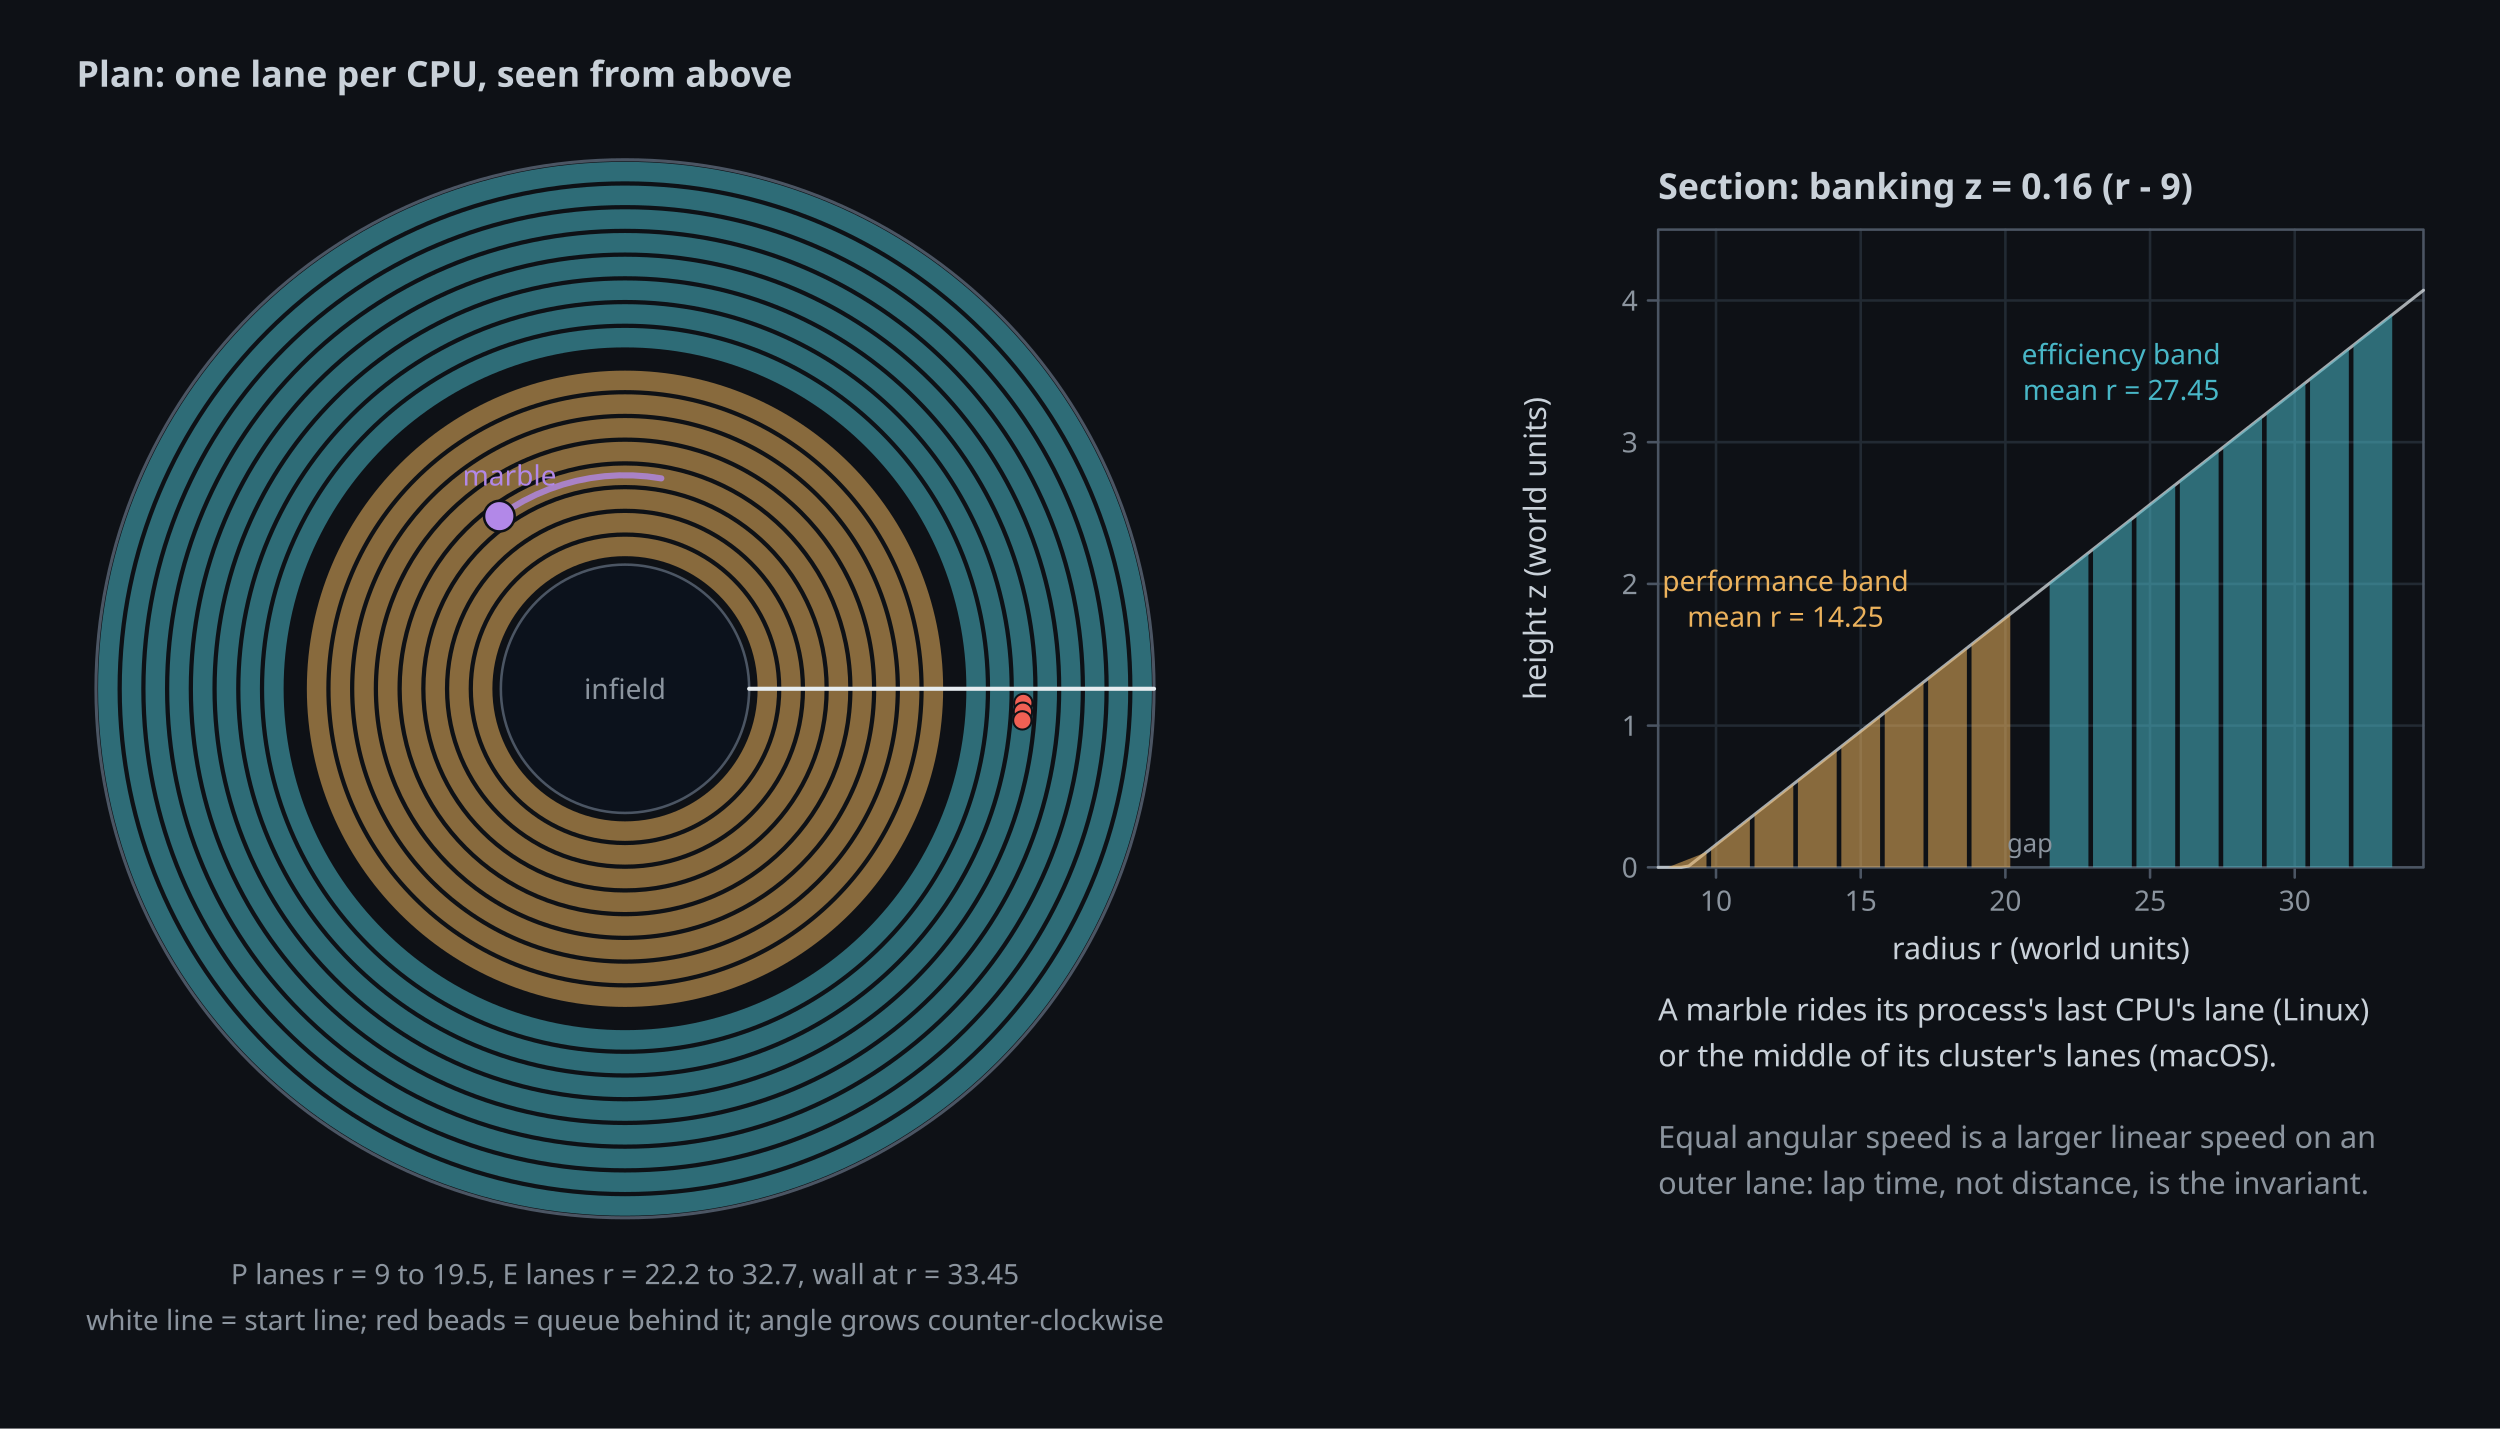
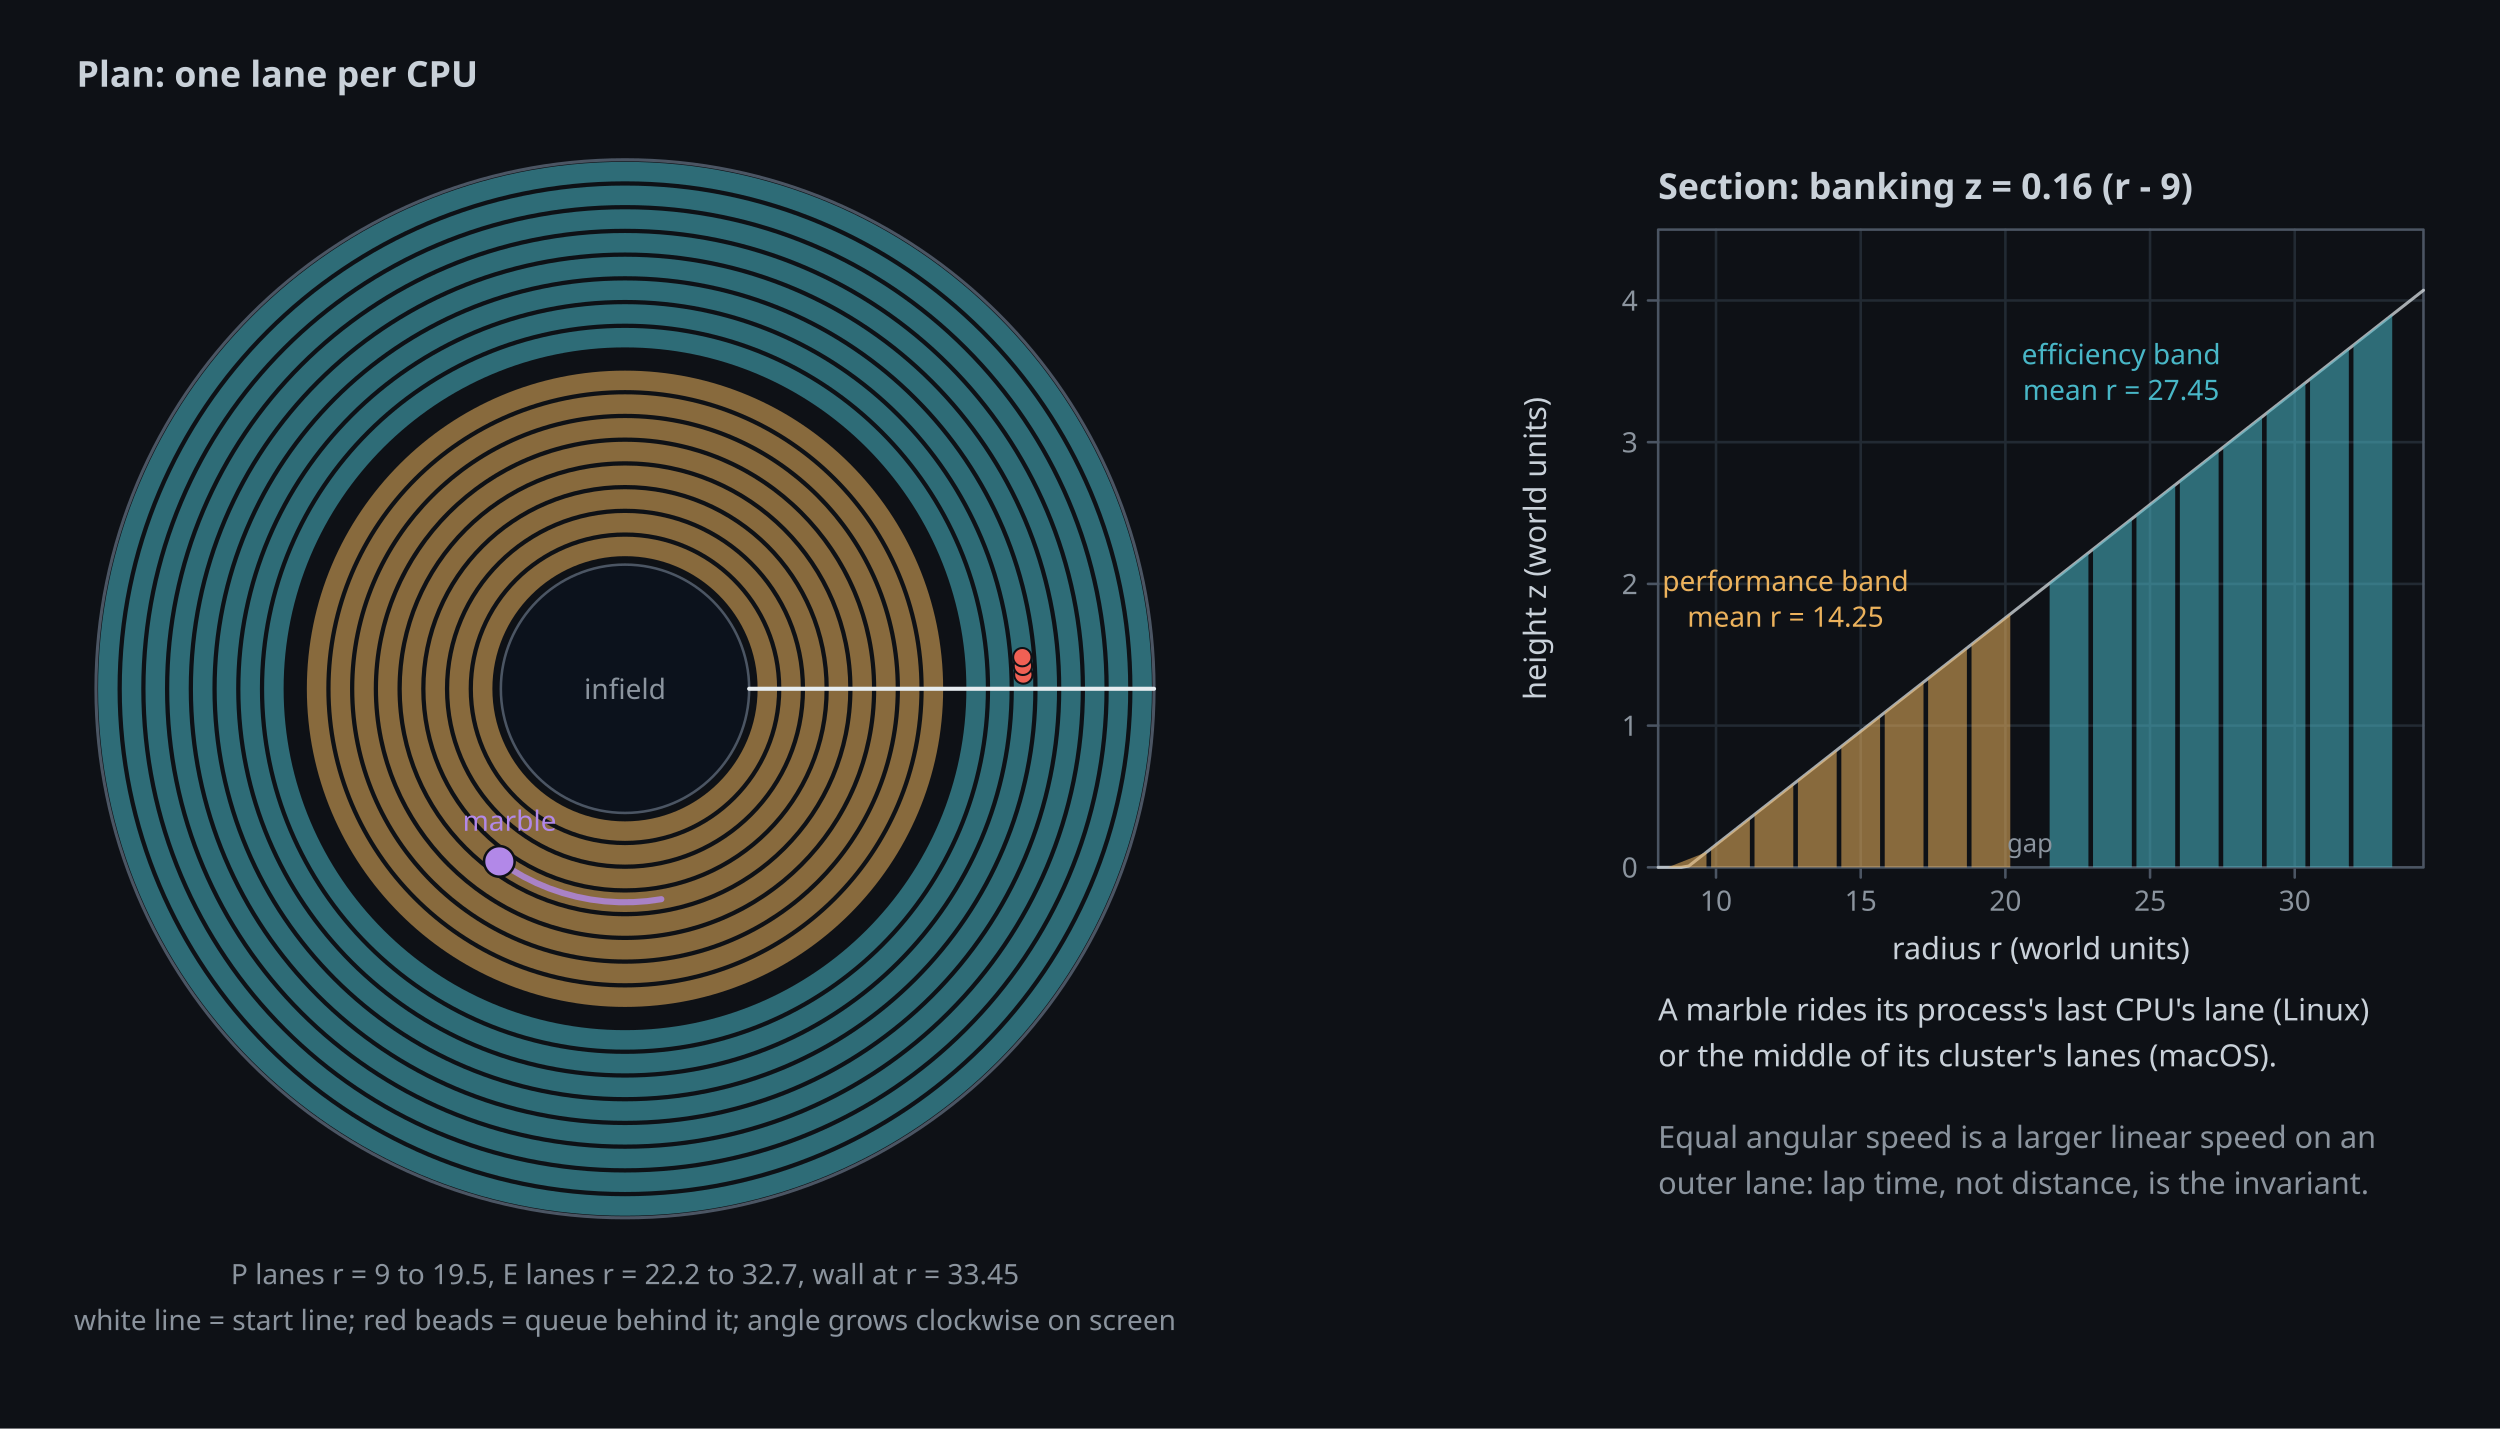
<svg xmlns="http://www.w3.org/2000/svg" viewBox="0 0 980 560" width="980" height="560" font-family="system-ui, sans-serif" role="img">
  <rect width="980" height="560" fill="#0e1116" />
-   <text x="30" y="34" font-size="14" text-anchor="start" fill="#c9d1d9" font-weight="600">Plan: one lane per CPU, seen from above</text>
+   <text x="30" y="34" font-size="14" text-anchor="start" fill="#c9d1d9" font-weight="600">Plan: one lane per CPU</text>
  <circle cx="245" cy="270" r="48.67" fill="#0c121c" stroke="#4b5563" stroke-width="1" stroke-linejoin="round" stroke-linecap="round" />
  <circle cx="245" cy="270" r="55.8" fill="none" stroke="#ecb25c" stroke-width="7.63" stroke-linejoin="round" stroke-linecap="round" opacity="0.55" />
  <circle cx="245" cy="270" r="65.1" fill="none" stroke="#ecb25c" stroke-width="7.63" stroke-linejoin="round" stroke-linecap="round" opacity="0.55" />
  <circle cx="245" cy="270" r="74.4" fill="none" stroke="#ecb25c" stroke-width="7.63" stroke-linejoin="round" stroke-linecap="round" opacity="0.55" />
  <circle cx="245" cy="270" r="83.7" fill="none" stroke="#ecb25c" stroke-width="7.63" stroke-linejoin="round" stroke-linecap="round" opacity="0.55" />
  <circle cx="245" cy="270" r="93" fill="none" stroke="#ecb25c" stroke-width="7.63" stroke-linejoin="round" stroke-linecap="round" opacity="0.55" />
  <circle cx="245" cy="270" r="102.3" fill="none" stroke="#ecb25c" stroke-width="7.63" stroke-linejoin="round" stroke-linecap="round" opacity="0.55" />
  <circle cx="245" cy="270" r="111.6" fill="none" stroke="#ecb25c" stroke-width="7.63" stroke-linejoin="round" stroke-linecap="round" opacity="0.55" />
  <circle cx="245" cy="270" r="120.9" fill="none" stroke="#ecb25c" stroke-width="7.63" stroke-linejoin="round" stroke-linecap="round" opacity="0.55" />
  <circle cx="245" cy="270" r="137.64" fill="none" stroke="#48b7c7" stroke-width="7.63" stroke-linejoin="round" stroke-linecap="round" opacity="0.55" />
  <circle cx="245" cy="270" r="146.94" fill="none" stroke="#48b7c7" stroke-width="7.63" stroke-linejoin="round" stroke-linecap="round" opacity="0.55" />
  <circle cx="245" cy="270" r="156.24" fill="none" stroke="#48b7c7" stroke-width="7.63" stroke-linejoin="round" stroke-linecap="round" opacity="0.55" />
  <circle cx="245" cy="270" r="165.54" fill="none" stroke="#48b7c7" stroke-width="7.63" stroke-linejoin="round" stroke-linecap="round" opacity="0.55" />
  <circle cx="245" cy="270" r="174.84" fill="none" stroke="#48b7c7" stroke-width="7.63" stroke-linejoin="round" stroke-linecap="round" opacity="0.55" />
  <circle cx="245" cy="270" r="184.14" fill="none" stroke="#48b7c7" stroke-width="7.63" stroke-linejoin="round" stroke-linecap="round" opacity="0.55" />
  <circle cx="245" cy="270" r="193.44" fill="none" stroke="#48b7c7" stroke-width="7.63" stroke-linejoin="round" stroke-linecap="round" opacity="0.55" />
  <circle cx="245" cy="270" r="202.74" fill="none" stroke="#48b7c7" stroke-width="7.63" stroke-linejoin="round" stroke-linecap="round" opacity="0.55" />
  <circle cx="245" cy="270" r="207.39" fill="none" stroke="#4b5563" stroke-width="1.2" stroke-linejoin="round" stroke-linecap="round" />
  <line x1="293.67" y1="270" x2="452.39" y2="270" fill="none" stroke="#e6ecf0" stroke-width="1.6" stroke-linejoin="round" stroke-linecap="round" />
-   <polyline points="259.23,187.52 253.7,186.75 248.13,186.36 242.56,186.34 236.99,186.68 231.46,187.4 225.98,188.49 220.6,189.94 215.32,191.74 210.17,193.89 205.18,196.38 200.36,199.2 195.74,202.33" fill="none" stroke="#b288e8" stroke-width="2.4" stroke-linejoin="round" stroke-linecap="round" opacity="0.8" />
-   <circle cx="195.74" cy="202.33" r="6" fill="#b288e8" stroke="#0e1116" stroke-width="1" stroke-linejoin="round" stroke-linecap="round" />
-   <text x="199.74" y="190.33" font-size="11" text-anchor="middle" fill="#b288e8">marble</text>
-   <circle cx="401.14" cy="275.58" r="3.6" fill="#f06054" stroke="#0e1116" stroke-width="0.8" stroke-linejoin="round" stroke-linecap="round" />
-   <circle cx="400.98" cy="278.99" r="3.6" fill="#f06054" stroke="#0e1116" stroke-width="0.8" stroke-linejoin="round" stroke-linecap="round" />
-   <circle cx="400.75" cy="282.39" r="3.6" fill="#f06054" stroke="#0e1116" stroke-width="0.8" stroke-linejoin="round" stroke-linecap="round" />
+   <polyline points="259.23,352.48 253.7,353.25 248.13,353.64 242.56,353.66 236.99,353.32 231.46,352.6 225.98,351.51 220.6,350.06 215.32,348.26 210.17,346.11 205.18,343.62 200.36,340.8 195.74,337.67" fill="none" stroke="#b288e8" stroke-width="2.4" stroke-linejoin="round" stroke-linecap="round" opacity="0.8" />
+   <circle cx="195.74" cy="337.67" r="6" fill="#b288e8" stroke="#0e1116" stroke-width="1" stroke-linejoin="round" stroke-linecap="round" />
+   <text x="199.74" y="325.67" font-size="11" text-anchor="middle" fill="#b288e8">marble</text>
+   <circle cx="401.14" cy="264.42" r="3.6" fill="#f06054" stroke="#0e1116" stroke-width="0.8" stroke-linejoin="round" stroke-linecap="round" />
+   <circle cx="400.98" cy="261.01" r="3.6" fill="#f06054" stroke="#0e1116" stroke-width="0.8" stroke-linejoin="round" stroke-linecap="round" />
+   <circle cx="400.75" cy="257.61" r="3.6" fill="#f06054" stroke="#0e1116" stroke-width="0.8" stroke-linejoin="round" stroke-linecap="round" />
  <text x="245" y="274" font-size="11" text-anchor="middle" fill="#8b949e">infield</text>
  <text x="245" y="503.39" font-size="11" text-anchor="middle" fill="#8b949e">P lanes r = 9 to 19.5, E lanes r = 22.2 to 32.7, wall at r = 33.45</text>
-   <text x="245" y="521.39" font-size="11" text-anchor="middle" fill="#8b949e">white line = start line; red beads = queue behind it; angle grows counter-clockwise</text>
+   <text x="245" y="521.39" font-size="11" text-anchor="middle" fill="#8b949e">white line = start line; red beads = queue behind it; angle grows clockwise on screen</text>
  <line x1="672.68" y1="90" x2="672.68" y2="340" fill="none" stroke="#222a33" stroke-width="1" stroke-linejoin="round" stroke-linecap="round" />
  <line x1="672.68" y1="340" x2="672.68" y2="344" fill="none" stroke="#4b5563" stroke-width="1" stroke-linejoin="round" stroke-linecap="round" />
  <text x="672.68" y="357" font-size="11" text-anchor="middle" fill="#8b949e">10</text>
  <line x1="729.4" y1="90" x2="729.4" y2="340" fill="none" stroke="#222a33" stroke-width="1" stroke-linejoin="round" stroke-linecap="round" />
  <line x1="729.4" y1="340" x2="729.4" y2="344" fill="none" stroke="#4b5563" stroke-width="1" stroke-linejoin="round" stroke-linecap="round" />
  <text x="729.4" y="357" font-size="11" text-anchor="middle" fill="#8b949e">15</text>
  <line x1="786.11" y1="90" x2="786.11" y2="340" fill="none" stroke="#222a33" stroke-width="1" stroke-linejoin="round" stroke-linecap="round" />
  <line x1="786.11" y1="340" x2="786.11" y2="344" fill="none" stroke="#4b5563" stroke-width="1" stroke-linejoin="round" stroke-linecap="round" />
  <text x="786.11" y="357" font-size="11" text-anchor="middle" fill="#8b949e">20</text>
  <line x1="842.82" y1="90" x2="842.82" y2="340" fill="none" stroke="#222a33" stroke-width="1" stroke-linejoin="round" stroke-linecap="round" />
  <line x1="842.82" y1="340" x2="842.82" y2="344" fill="none" stroke="#4b5563" stroke-width="1" stroke-linejoin="round" stroke-linecap="round" />
  <text x="842.82" y="357" font-size="11" text-anchor="middle" fill="#8b949e">25</text>
  <line x1="899.53" y1="90" x2="899.53" y2="340" fill="none" stroke="#222a33" stroke-width="1" stroke-linejoin="round" stroke-linecap="round" />
  <line x1="899.53" y1="340" x2="899.53" y2="344" fill="none" stroke="#4b5563" stroke-width="1" stroke-linejoin="round" stroke-linecap="round" />
  <text x="899.53" y="357" font-size="11" text-anchor="middle" fill="#8b949e">30</text>
  <line x1="650" y1="340" x2="950" y2="340" fill="none" stroke="#222a33" stroke-width="1" stroke-linejoin="round" stroke-linecap="round" />
  <line x1="646" y1="340" x2="650" y2="340" fill="none" stroke="#4b5563" stroke-width="1" stroke-linejoin="round" stroke-linecap="round" />
  <text x="642" y="344" font-size="11" text-anchor="end" fill="#8b949e">0</text>
  <line x1="650" y1="284.44" x2="950" y2="284.44" fill="none" stroke="#222a33" stroke-width="1" stroke-linejoin="round" stroke-linecap="round" />
  <line x1="646" y1="284.44" x2="650" y2="284.44" fill="none" stroke="#4b5563" stroke-width="1" stroke-linejoin="round" stroke-linecap="round" />
  <text x="642" y="288.44" font-size="11" text-anchor="end" fill="#8b949e">1</text>
  <line x1="650" y1="228.89" x2="950" y2="228.89" fill="none" stroke="#222a33" stroke-width="1" stroke-linejoin="round" stroke-linecap="round" />
  <line x1="646" y1="228.89" x2="650" y2="228.89" fill="none" stroke="#4b5563" stroke-width="1" stroke-linejoin="round" stroke-linecap="round" />
  <text x="642" y="232.89" font-size="11" text-anchor="end" fill="#8b949e">2</text>
  <line x1="650" y1="173.33" x2="950" y2="173.33" fill="none" stroke="#222a33" stroke-width="1" stroke-linejoin="round" stroke-linecap="round" />
  <line x1="646" y1="173.33" x2="650" y2="173.33" fill="none" stroke="#4b5563" stroke-width="1" stroke-linejoin="round" stroke-linecap="round" />
  <text x="642" y="177.33" font-size="11" text-anchor="end" fill="#8b949e">3</text>
  <line x1="650" y1="117.78" x2="950" y2="117.78" fill="none" stroke="#222a33" stroke-width="1" stroke-linejoin="round" stroke-linecap="round" />
  <line x1="646" y1="117.78" x2="650" y2="117.78" fill="none" stroke="#4b5563" stroke-width="1" stroke-linejoin="round" stroke-linecap="round" />
  <text x="642" y="121.78" font-size="11" text-anchor="end" fill="#8b949e">4</text>
  <rect x="650" y="90" width="300" height="250" rx="0" fill="none" stroke="#4b5563" stroke-width="1" stroke-linejoin="round" stroke-linecap="round" />
  <text x="800" y="376" font-size="12" text-anchor="middle" fill="#c9d1d9">radius r (world units)</text>
  <text x="606" y="215" font-size="12" text-anchor="middle" fill="#c9d1d9" transform="rotate(-90 606 215)">height z (world units)</text>
  <text x="650" y="78" font-size="14" text-anchor="start" fill="#c9d1d9" font-weight="600">Section: banking z = 0.16 (r - 9)</text>
  <polyline points="650,340 653,340 656,340 659,340 662,339.48 665,337.13 668,334.78 671,332.43 674,330.08 677,327.73 680,325.38 683,323.03 686,320.68 689,318.32 692,315.97 695,313.62 698,311.27 701,308.92 704,306.57 707,304.22 710,301.87 713,299.52 716,297.16 719,294.81 722,292.46 725,290.11 728,287.76 731,285.41 734,283.06 737,280.71 740,278.36 743,276 746,273.65 749,271.3 752,268.95 755,266.6 758,264.25 761,261.9 764,259.55 767,257.2 770,254.84 773,252.49 776,250.14 779,247.79 782,245.44 785,243.09 788,240.74 791,238.39 794,236.04 797,233.68 800,231.33 803,228.98 806,226.63 809,224.28 812,221.93 815,219.58 818,217.23 821,214.88 824,212.52 827,210.17 830,207.82 833,205.47 836,203.12 839,200.77 842,198.42 845,196.07 848,193.72 851,191.36 854,189.01 857,186.66 860,184.31 863,181.96 866,179.61 869,177.26 872,174.91 875,172.56 878,170.2 881,167.85 884,165.5 887,163.15 890,160.8 893,158.45 896,156.1 899,153.75 902,151.4 905,149.04 908,146.69 911,144.34 914,141.99 917,139.64 920,137.29 923,134.94 926,132.59 929,130.24 932,127.88 935,125.53 938,123.18 941,120.83 944,118.48 947,116.13 950,113.78" fill="none" stroke="#e6ecf0" stroke-width="1.2" stroke-linejoin="round" stroke-linecap="round" opacity="0.7" />
  <polygon points="653.74,340 653.74,340 668.94,334.04 668.94,340" fill="#ecb25c" opacity="0.55" />
  <polygon points="670.76,340 670.76,332.62 685.95,320.71 685.95,340" fill="#ecb25c" opacity="0.55" />
  <polygon points="687.77,340 687.77,319.29 702.97,307.38 702.97,340" fill="#ecb25c" opacity="0.55" />
  <polygon points="704.78,340 704.78,305.96 719.98,294.04 719.98,340" fill="#ecb25c" opacity="0.55" />
  <polygon points="721.8,340 721.8,292.62 736.99,280.71 736.99,340" fill="#ecb25c" opacity="0.55" />
  <polygon points="738.81,340 738.81,279.29 754.01,267.38 754.01,340" fill="#ecb25c" opacity="0.55" />
  <polygon points="755.82,340 755.82,265.96 771.02,254.04 771.02,340" fill="#ecb25c" opacity="0.55" />
  <polygon points="772.84,340 772.84,252.62 788.03,240.71 788.03,340" fill="#ecb25c" opacity="0.55" />
  <polygon points="803.46,340 803.46,228.62 818.66,216.71 818.66,340" fill="#48b7c7" opacity="0.55" />
  <polygon points="820.47,340 820.47,215.29 835.67,203.38 835.67,340" fill="#48b7c7" opacity="0.55" />
  <polygon points="837.49,340 837.49,201.96 852.68,190.04 852.68,340" fill="#48b7c7" opacity="0.55" />
  <polygon points="854.5,340 854.5,188.62 869.7,176.71 869.7,340" fill="#48b7c7" opacity="0.55" />
  <polygon points="871.51,340 871.51,175.29 886.71,163.38 886.71,340" fill="#48b7c7" opacity="0.55" />
  <polygon points="888.53,340 888.53,161.96 903.72,150.04 903.72,340" fill="#48b7c7" opacity="0.55" />
  <polygon points="905.54,340 905.54,148.62 920.74,136.71 920.74,340" fill="#48b7c7" opacity="0.55" />
  <polygon points="922.55,340 922.55,135.29 937.75,123.38 937.75,340" fill="#48b7c7" opacity="0.55" />
  <text x="699.91" y="231.67" font-size="11" text-anchor="middle" fill="#ecb25c">performance band</text>
  <text x="699.91" y="245.67" font-size="11" text-anchor="middle" fill="#ecb25c">mean r = 14.25</text>
  <text x="831.47" y="142.78" font-size="11" text-anchor="middle" fill="#48b7c7">efficiency band</text>
  <text x="831.47" y="156.78" font-size="11" text-anchor="middle" fill="#48b7c7">mean r = 27.45</text>
  <text x="795.75" y="334" font-size="10" text-anchor="middle" fill="#8b949e">gap</text>
  <text x="650" y="400" font-size="12" text-anchor="start" fill="#c9d1d9">A marble rides its process's last CPU's lane (Linux)</text>
  <text x="650" y="418" font-size="12" text-anchor="start" fill="#c9d1d9">or the middle of its cluster's lanes (macOS).</text>
  <text x="650" y="450" font-size="12" text-anchor="start" fill="#8b949e">Equal angular speed is a larger linear speed on an</text>
  <text x="650" y="468" font-size="12" text-anchor="start" fill="#8b949e">outer lane: lap time, not distance, is the invariant.</text>
</svg>
